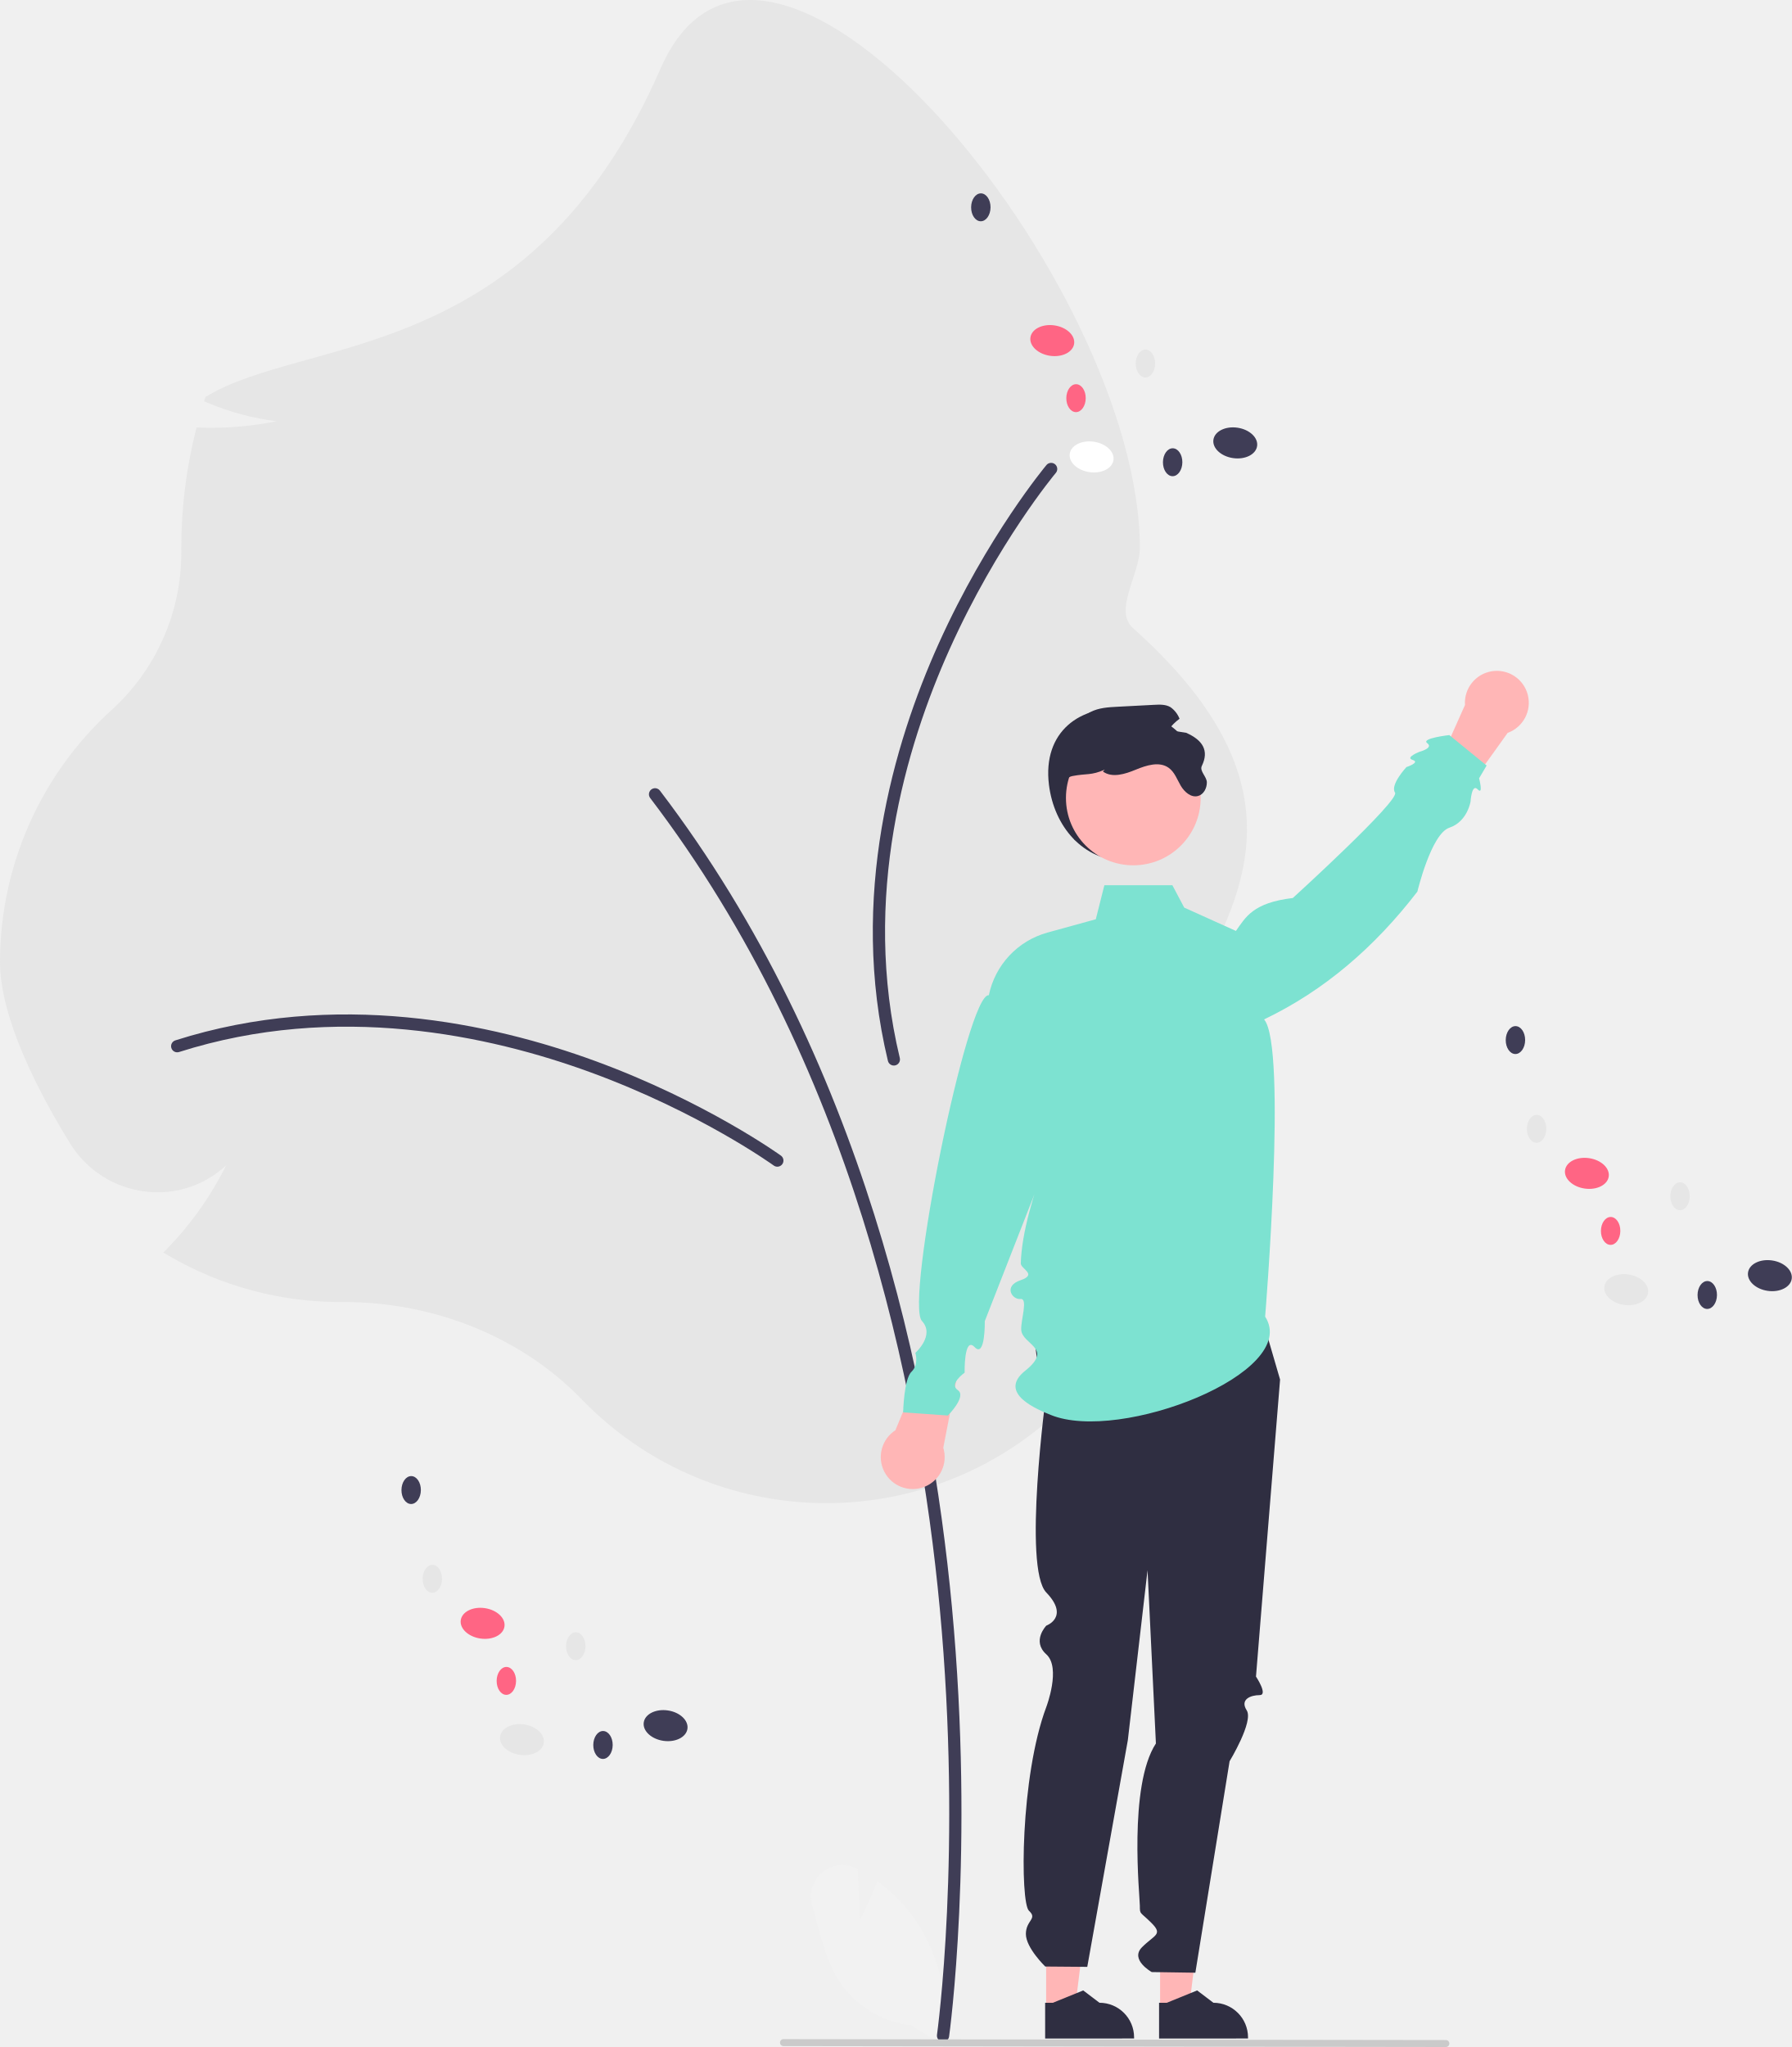
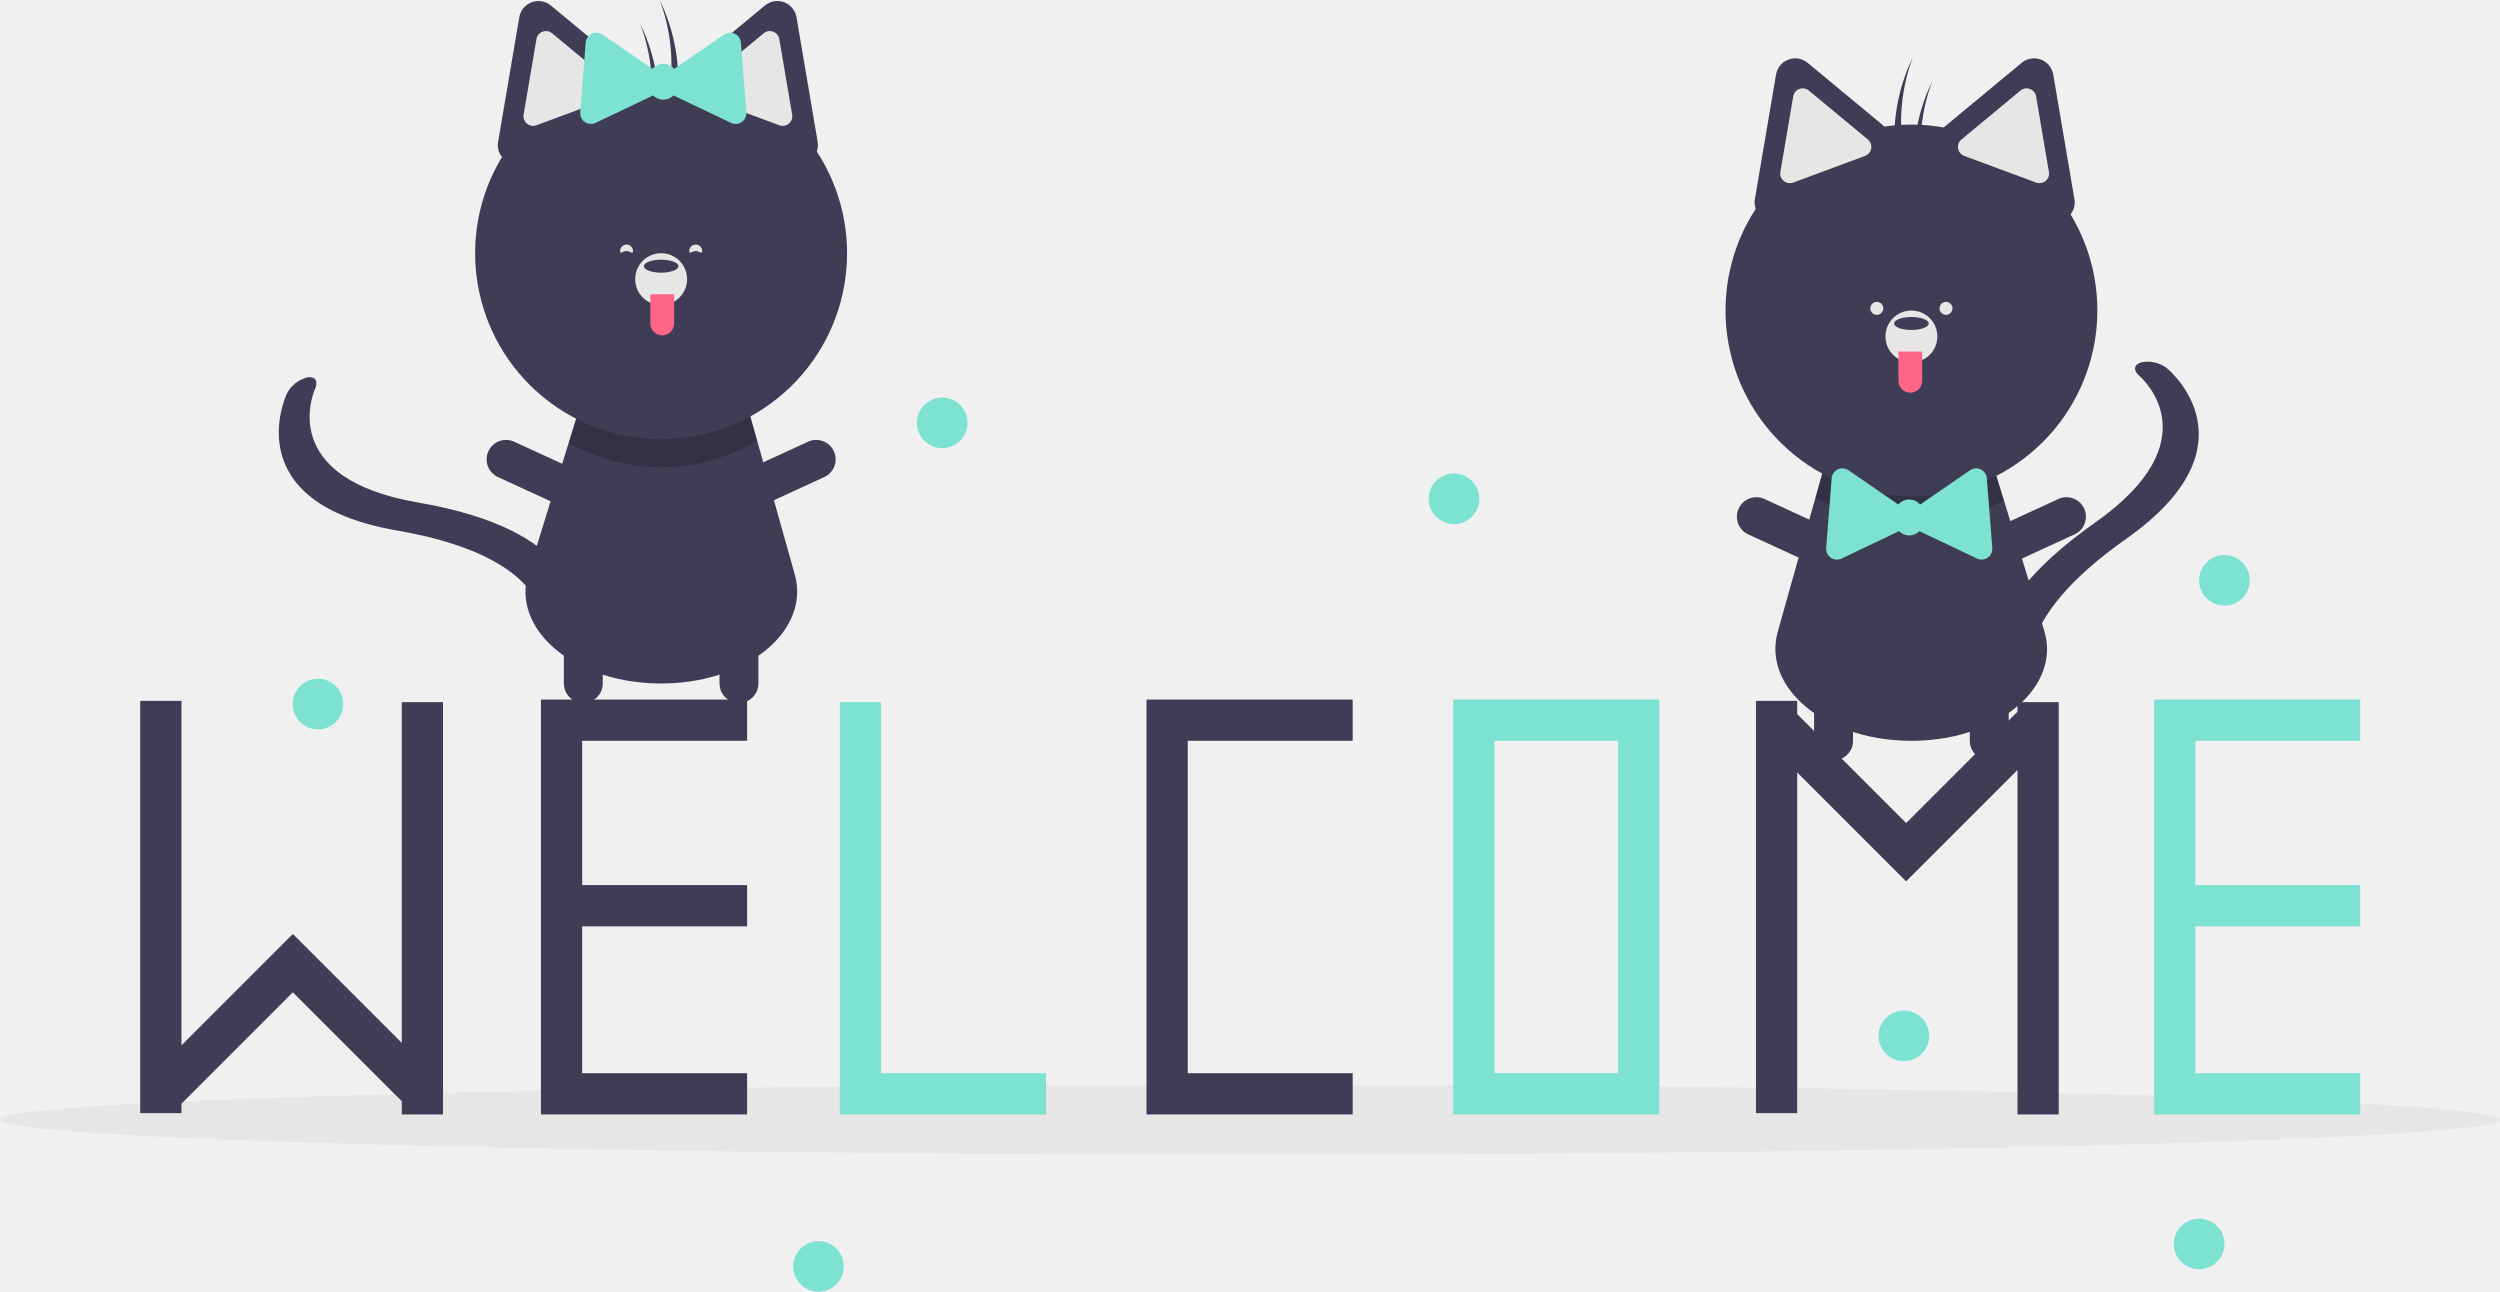
- <svg xmlns="http://www.w3.org/2000/svg" data-name="Layer 1" width="613.353" height="700.561" viewBox="0 0 613.353 700.561">
-   <path d="M587.667,756.931l-.782-17.576q-.122-.065-.244-.129c-8.376-4.395-17.976,3.561-15.3,12.634,2.517,8.537,4.208,17.74,8.816,25.212a34.144,34.144,0,0,0,25.038,15.779l10.642,6.516a57.215,57.215,0,0,0-12.06-46.364,55.267,55.267,0,0,0-10.157-9.438C591.072,750.285,587.667,756.931,587.667,756.931Z" transform="translate(-293.3236 -99.71938)" fill="#f2f2f2" />
-   <path d="M492.391,578.564c-20.488-21.129-50.178-33.247-81.457-33.247l-1.207.003a116.315,116.315,0,0,1-58.635-15.835l-1.852-1.079,1.492-1.537a113.373,113.373,0,0,0,19.993-28.306,34.282,34.282,0,0,1-27.668,8.938,35.104,35.104,0,0,1-25.77-16.506c-10.932-17.738-23.964-42.907-23.964-62.08a116.669,116.669,0,0,1,38.063-86.091,72.651,72.651,0,0,0,24-54.171l-.006-1.453a164.774,164.774,0,0,1,4.891-39.873l.33-1.317,1.355.047a111.391,111.391,0,0,0,26.047-2.182,87.918,87.918,0,0,1-23.36-6.213l-1.458-.59.495-1.494C397.782,214.464,474.758,225.398,519.437,123.175,555.666,40.285,683.493,196.755,683.493,287.199c0,9.229-9.133,21.424-2.296,27.524,73.91,65.938,22.913,108.28,6.835,150.885-3.815,10.109,4.457,21.206,4.457,32.142,0,1.856-.047,3.771-.141,5.693l-.142,2.955-2.464-1.64a81.626,81.626,0,0,1-13.48-11.056,71.135,71.135,0,0,1-2.256,61.412c-7.746,14.619-15.239,25.085-22.272,31.105a116.29,116.29,0,0,1-159.343-7.656Z" transform="translate(-293.3236 -99.71938)" fill="#e6e6e6" />
-   <path d="M616.132,798.499a2.093,2.093,0,0,0,2.07-1.798c.089-.625,8.8-63.454.977-146.956-7.225-77.116-30.429-188.191-99.939-279.415a2.094,2.094,0,1,0-3.33,2.538c68.91,90.436,91.926,200.696,99.101,277.267,7.778,83.016-.865,145.355-.953,145.975a2.095,2.095,0,0,0,2.075,2.389Z" transform="translate(-293.3236 -99.71938)" fill="#3f3d56" />
-   <path d="M559.407,499.005a2.093,2.093,0,0,0,1.232-3.787c-.252-.183-25.681-18.506-63.697-32.425-35.143-12.866-88.582-24.53-143.597-7.02a2.093,2.093,0,1,0,1.27,3.989c53.888-17.15,106.359-5.679,140.888,6.963,37.473,13.72,62.427,31.7,62.675,31.88A2.085,2.085,0,0,0,559.407,499.005Z" transform="translate(-293.3236 -99.71938)" fill="#3f3d56" />
-   <path d="M655.22,260.373a2.093,2.093,0,0,0-3.688-1.502c-.201.238-20.307,24.282-36.928,61.196-15.363,34.125-30.845,86.585-17.343,142.719a2.093,2.093,0,1,0,4.07-.979c-13.224-54.983,1.996-106.491,17.091-140.021,16.383-36.388,36.113-59.982,36.311-60.216A2.085,2.085,0,0,0,655.22,260.373Z" transform="translate(-293.3236 -99.71938)" fill="#3f3d56" />
-   <path d="M652.386,368.317c1.766,14.25,11.641,26,26,26a26,26,0,0,0,26-26c0-14.359-11.702-24.672-26-26C663.216,340.908,650.119,350.021,652.386,368.317Z" transform="translate(-293.3236 -99.71938)" fill="#2f2e41" />
-   <polygon points="397.105 687.328 407.006 687.327 411.716 649.137 397.103 649.138 397.105 687.328" fill="#ffb6b6" />
-   <path d="M690.081,797.376l30.447-.001v-.385A11.851,11.851,0,0,0,708.677,785.139H708.676l-5.562-4.219-10.377,4.22-2.658 0Z" transform="translate(-293.3236 -99.71938)" fill="#2f2e41" />
-   <polygon points="358.105 687.328 368.006 687.327 372.716 649.137 358.103 649.138 358.105 687.328" fill="#ffb6b6" />
-   <path d="M651.081,797.376l30.447-.001v-.385A11.851,11.851,0,0,0,669.677,785.139H669.676l-5.562-4.219-10.377,4.22-2.658 0Z" transform="translate(-293.3236 -99.71938)" fill="#2f2e41" />
-   <path d="M724.501,547.856l7,24L723.254,673.501s4.246,6.355,1.246,6.355-6.847,1.409-4.423,5.205-5.86,17.421-5.86,17.421l-11.717,72.374-14.929-.22s-7.59-4.228-3.33-8.504,7.26-4.276,3.26-8.276-4-2.795-4-5.898-4.008-41.016,5.496-55.559l-2.864-59.295-6.745,58.161-13.888,77.591-14.382-.118s-6.643-6.403-6.63-11.142,4.104-5.133,1.058-7.936-3.046-45.866,5.954-69.803c0,0,5.091-13.374-.012-17.957s-.006-9.827-.006-9.827,8.082-2.921-.007-11.339-.044-67.949-.044-67.949-8.843-24.031.113-33.48S724.501,547.856,724.501,547.856Z" transform="translate(-293.3236 -99.71938)" fill="#2f2e41" />
-   <path d="M599.826,589.206l12.489-30.182,9.84,5.467-5.943,30.703a10.935,10.935,0,1,1-16.387-5.987Z" transform="translate(-293.3236 -99.71938)" fill="#ffb6b6" />
-   <path d="M809.4,350.535l-19.003,26.568-8.345-7.554,12.745-28.558A10.935,10.935,0,1,1,809.4,350.535Z" transform="translate(-293.3236 -99.71938)" fill="#ffb6b6" />
-   <path d="M726.386,550.317c12.326,19.118-49.631,43.381-73.404,33.64-4.163-1.706-18.482-7.339-8.694-15.15s-1.135-8.91-1.393-13.994c-.173-3.399,2.459-10.856-.287-10.536s-5.96-4.381.021-6.404.064-3.868.117-5.788c.572-20.955,16.65-54.287,16.65-54.287l-28.971,74.057s.214,12.812-3.48,8.897-3.426,8.757-3.426,8.757-5.494,3.834-2.335,5.968-3.401,8.694-3.401,8.694l-15.307-1.093s.24-11.371,2.853-13.885,1.33-6.471,1.33-6.471,6.805-6.023,2.243-10.914c-5.867-6.29,15.524-112.53,22.906-111.478a28.12,28.12,0,0,1,20.08-21.452l16.532-4.552,2.936-11.647h23.279l4.055,7.653,17.698,7.987c3.334-4.704,5.825-9.66,19.475-11.267,0,0,36.783-33.467,34.987-36.08s3.906-8.731,3.906-8.731,4.87-1.594,2.122-2.445,2.446-2.818,2.446-2.818,4.81-1.264,2.542-2.928,7.571-2.758,7.571-2.758l12.767,10.417-2.58,4.375s1.573,5.958-.48,3.783-2.44,4.137-2.44,4.137-1.049,6.912-7.267,8.994S778.502,404.863,778.502,404.863c-14.665,19.067-31.971,33.941-52.48,43.733C734.015,457.771,726.386,550.317,726.386,550.317Z" transform="translate(-293.3236 -99.71938)" fill="#7de2d1" />
-   <circle cx="387.937" cy="273.086" r="23.056" fill="#ffb6b6" />
-   <path d="M657.386,375.317c.73,5.01,5,12,4,12s-8.11-20.653-1-22c5.157-.977,6.31-.12,11.13-2.21l-.68.64c3.19,2.32,7.63.89,11.27-.62,3.65-1.5,8.08-2.93,11.28-.62,2.01,1.45,2.86,3.97,4.11,6.11,1.25,2.15,3.56,4.18,5.94,3.52,1.91-.53,3.01-2.67,3-4.65s-2.588-3.864-1.72-5.64c2.573-5.264.259-8.853-5.35-11.33q-3.06-.465-6.12-.95a17.358,17.358,0,0,1,3.84-3.86,8.774,8.774,0,0,0-3.1-3.97c-1.63-.97-3.65-.9-5.54-.8q-6.33.33-12.65.66c-3.12.16-6.35.35-9.14,1.78-3.48,1.79-5.76,5.28-7.42,8.83C655.516,360.187,656.106,366.607,657.386,375.317Z" transform="translate(-293.3236 -99.71938)" fill="#2f2e41" />
-   <path d="M561.476,799.973l226.75.307a1.191,1.191,0,1,0,0-2.381l-226.75-.307a1.191,1.191,0,0,0,0,2.381Z" transform="translate(-293.3236 -99.71938)" fill="#cacaca" />
-   <ellipse cx="471.988" cy="695.094" rx="5.257" ry="7.557" transform="translate(-577.1442 962.365) rotate(-81.72174)" fill="#e6e6e6" />
-   <ellipse cx="521.16" cy="690.296" rx="5.257" ry="7.557" transform="translate(-530.3043 1006.917) rotate(-81.72174)" fill="#3f3d56" />
-   <ellipse cx="458.524" cy="655.286" rx="5.257" ry="7.557" transform="translate(-549.2768 914.9641) rotate(-81.72174)" fill="#ff6584" />
-   <ellipse cx="441.313" cy="640.043" rx="4.776" ry="3.322" transform="translate(-495.3721 976.7843) rotate(-89.56675)" fill="#e6e6e6" />
-   <ellipse cx="434.067" cy="609.671" rx="4.776" ry="3.322" transform="translate(-472.1923 939.3968) rotate(-89.56675)" fill="#3f3d56" />
-   <ellipse cx="490.412" cy="663.123" rx="4.776" ry="3.322" transform="translate(-469.7236 1048.788) rotate(-89.56675)" fill="#e6e6e6" />
-   <ellipse cx="466.651" cy="674.987" rx="4.776" ry="3.322" transform="translate(-505.1694 1036.801) rotate(-89.56675)" fill="#ff6584" />
-   <ellipse cx="499.728" cy="696.915" rx="4.776" ry="3.322" transform="translate(-494.2694 1091.639) rotate(-89.56675)" fill="#3f3d56" />
-   <ellipse cx="849.988" cy="541.094" rx="5.257" ry="7.557" transform="translate(-101.1735 1204.599) rotate(-81.72174)" fill="#e6e6e6" />
-   <ellipse cx="899.16" cy="536.296" rx="5.257" ry="7.557" transform="translate(-54.33364 1249.151) rotate(-81.72174)" fill="#3f3d56" />
-   <ellipse cx="836.524" cy="501.286" rx="5.257" ry="7.557" transform="matrix(0.14398, -0.98958, 0.98958, 0.14398, -73.30606, 1157.199)" fill="#ff6584" />
-   <ellipse cx="819.313" cy="486.043" rx="4.776" ry="3.322" transform="translate(33.76519 1201.938) rotate(-89.56675)" fill="#e6e6e6" />
-   <ellipse cx="812.067" cy="455.671" rx="4.776" ry="3.322" transform="translate(56.94499 1164.55) rotate(-89.56675)" fill="#3f3d56" />
-   <ellipse cx="868.412" cy="509.123" rx="4.776" ry="3.322" transform="translate(59.41371 1273.942) rotate(-89.56675)" fill="#e6e6e6" />
-   <ellipse cx="844.651" cy="520.987" rx="4.776" ry="3.322" transform="translate(23.96793 1261.955) rotate(-89.56675)" fill="#ff6584" />
-   <ellipse cx="877.728" cy="542.915" rx="4.776" ry="3.322" transform="translate(34.86796 1316.793) rotate(-89.56675)" fill="#3f3d56" />
-   <ellipse cx="666.988" cy="256.094" rx="5.257" ry="7.557" transform="translate(24.20544 779.5407) rotate(-81.72174)" fill="#fff" />
-   <ellipse cx="716.16" cy="251.296" rx="5.257" ry="7.557" transform="translate(71.04527 824.0926) rotate(-81.72174)" fill="#3f3d56" />
-   <ellipse cx="653.524" cy="216.286" rx="5.257" ry="7.557" transform="translate(52.07285 732.1398) rotate(-81.72174)" fill="#ff6584" />
-   <ellipse cx="636.313" cy="201.043" rx="4.776" ry="3.322" transform="translate(137.1408 736.0982) rotate(-89.56675)" fill="#e6e6e6" />
-   <ellipse cx="629.067" cy="170.671" rx="4.776" ry="3.322" transform="translate(160.3206 698.7107) rotate(-89.56675)" fill="#3f3d56" />
-   <ellipse cx="685.412" cy="224.123" rx="4.776" ry="3.322" transform="translate(162.7893 808.102) rotate(-89.56675)" fill="#e6e6e6" />
-   <ellipse cx="661.651" cy="235.987" rx="4.776" ry="3.322" transform="translate(127.3435 796.1152) rotate(-89.56675)" fill="#ff6584" />
-   <ellipse cx="694.728" cy="257.915" rx="4.776" ry="3.322" transform="translate(138.2436 850.9534) rotate(-89.56675)" fill="#3f3d56" />
+ <svg xmlns="http://www.w3.org/2000/svg" data-name="Layer 1" width="889.076" height="459.38" viewBox="0 0 889.076 459.38">
+   <ellipse cx="444.538" cy="398.169" rx="444.538" ry="12.435" fill="#e6e6e6" />
+   <path d="M836.907,483.742c-.561.008-1.123.015-1.692.015s-1.13-.008-1.692-.015c-29.757-.677-51.326-19.269-45.836-38.777l13.387-47.589,3.383-12.041,59.976,1.023,3.645,11.78,14.348,46.366C888.502,464.119,866.934,483.065,836.907,483.742Z" transform="translate(-155.4622 -220.3102)" fill="#3f3d56" />
+   <path d="M868.079,398.137a66.201,66.201,0,0,1-67.004-.761l3.383-12.041,59.976,1.023Z" transform="translate(-155.4622 -220.3102)" opacity="0.2" />
+   <path d="M865.548,446.544c2.591-9.656,11.106-23.585,34.987-40.38,41.648-29.294,16.803-51.259,15.727-52.18-2.258-1.93-1.925-4.098.775-4.839a11.224,11.224,0,0,1,9.034,2.103c1.348,1.115,32.459,27.683-14.537,60.734-42.295,29.75-33.302,49.169-33.199,49.355,1.133,2.077-.684,3.739-4.063,3.716s-7.039-1.723-8.176-3.797C865.856,460.818,863.135,455.533,865.548,446.544Z" transform="translate(-155.4622 -220.3102)" fill="#3f3d56" />
+   <path d="M807.534,490.677a6.92,6.92,0,0,1-6.92-6.92V453.769a6.92,6.92,0,0,1,13.841,0v29.988A6.92,6.92,0,0,1,807.534,490.677Z" transform="translate(-155.4622 -220.3102)" fill="#3f3d56" />
+   <path d="M813.602,419.484a6.92,6.92,0,0,1-9.179,3.394l-27.243-12.534a6.92,6.92,0,0,1,5.785-12.574l27.243,12.534A6.92,6.92,0,0,1,813.602,419.484Z" transform="translate(-155.4622 -220.3102)" fill="#3f3d56" />
+   <path d="M856.829,419.484a6.92,6.92,0,0,0,9.179,3.394l27.243-12.534a6.92,6.92,0,0,0-5.785-12.574l-27.243,12.534A6.92,6.92,0,0,0,856.829,419.484Z" transform="translate(-155.4622 -220.3102)" fill="#3f3d56" />
+   <path d="M862.897,490.677a6.92,6.92,0,0,0,6.92-6.92V453.769a6.92,6.92,0,1,0-13.841,0v29.988A6.92,6.92,0,0,0,862.897,490.677Z" transform="translate(-155.4622 -220.3102)" fill="#3f3d56" />
+   <path d="M891.818,296.535a6.806,6.806,0,0,0,1.373-5.408l-3.766-22.157-3.766-22.157a6.913,6.913,0,0,0-11.226-4.164L857.127,256.988l-10.426,8.64a65.694,65.694,0,0,0-21.047-.317l-10.043-8.322-17.305-14.34a6.913,6.913,0,0,0-11.226,4.164l-3.766,22.157-3.766,22.157a6.844,6.844,0,0,0,.301,3.474,66.118,66.118,0,1,0,111.969,1.935Z" transform="translate(-155.4622 -220.3102)" fill="#3f3d56" />
+   <path d="M796.572,251.728a3.447,3.447,0,0,0-1.202.218,3.388,3.388,0,0,0-2.184,2.635L788.618,281.451a3.423,3.423,0,0,0,4.565,3.782l25.553-9.479a3.422,3.422,0,0,0,.993-5.844l-0-.001-20.985-17.39A3.392,3.392,0,0,0,796.572,251.728Z" transform="translate(-155.4622 -220.3102)" fill="#e6e6e6" />
+   <path d="M876.167,251.728a3.392,3.392,0,0,0-2.172.792l-20.986,17.391a3.422,3.422,0,0,0,.993,5.844l25.553,9.479a3.423,3.423,0,0,0,4.565-3.782l-4.567-26.87a3.388,3.388,0,0,0-2.184-2.635A3.447,3.447,0,0,0,876.167,251.728Z" transform="translate(-155.4622 -220.3102)" fill="#e6e6e6" />
+   <circle cx="679.753" cy="119.658" r="9.227" fill="#e6e6e6" />
+   <ellipse cx="679.753" cy="115.044" rx="6.151" ry="2.307" fill="#3f3d56" />
+   <path d="M675.14,125.04H683.598a0,0,0,0,1,0,0v10.38a4.229,4.229,0,0,1-4.229,4.229h0a4.229,4.229,0,0,1-4.229-4.229V125.04a0,0,0,0,1,0,0Z" fill="#ff6584" />
+   <path d="M835.729,240.69c-.444.92-.874,1.849-1.279,2.798a65.818,65.818,0,0,0-4.651,35.344c.866-1.256,1.776-2.565,2.701-3.888A65.775,65.775,0,0,1,835.729,240.69Z" transform="translate(-155.4622 -220.3102)" fill="#3f3d56" />
+   <path d="M842.649,249.148c-.444.92-.874,1.849-1.279,2.798A65.818,65.818,0,0,0,836.719,287.29c.866-1.256,1.776-2.565,2.701-3.888A65.775,65.775,0,0,1,842.649,249.148Z" transform="translate(-155.4622 -220.3102)" fill="#3f3d56" />
+   <path d="M863.985,415.199l-.975-12.398-.975-12.398a3.825,3.825,0,0,0-5.98-2.853l-10.25,7.043-7.485,5.143a5.095,5.095,0,0,0-7.749,0l-7.485-5.143L812.838,387.55a3.825,3.825,0,0,0-5.98,2.853l-.975,12.398-.975,12.398a3.825,3.825,0,0,0,5.461,3.752l11.224-5.355,9.223-4.4a5.101,5.101,0,0,0,7.262,0l9.223,4.4,11.224,5.355A3.825,3.825,0,0,0,863.985,415.199Z" transform="translate(-155.4622 -220.3102)" fill="#7de2d1" />
+   <circle cx="667.451" cy="109.662" r="2.307" fill="#e6e6e6" />
+   <circle cx="692.056" cy="109.662" r="2.307" fill="#e6e6e6" />
+   <path d="M388.888,463.362c.561.008,1.123.015,1.692.015s1.13-.008,1.692-.015c29.757-.677,51.326-19.269,45.836-38.777l-13.387-47.589L421.336,364.955l-59.976,1.023-3.645,11.78-14.348,46.366C337.293,443.739,358.861,462.685,388.888,463.362Z" transform="translate(-155.4622 -220.3102)" fill="#3f3d56" />
+   <path d="M357.715,377.758a66.201,66.201,0,0,0,67.004-.761L421.336,364.955l-59.976,1.023Z" transform="translate(-155.4622 -220.3102)" opacity="0.2" />
+   <path d="M352.962,420.524c-6.473-7.619-20.13-16.565-48.9-21.526-50.177-8.656-37.121-39.139-36.542-40.432,1.215-2.711-.014-4.527-2.771-4.041a11.224,11.224,0,0,0-7.266,5.766c-.741,1.585-17.492,38.91,39.127,48.673,50.957,8.79,51.139,30.19,51.125,30.403-.136,2.362,2.218,3.087,5.263,1.62s5.625-4.569,5.765-6.931C358.791,433.557,358.99,427.616,352.962,420.524Z" transform="translate(-155.4622 -220.3102)" fill="#3f3d56" />
+   <path d="M418.261,470.298a6.92,6.92,0,0,0,6.92-6.92V433.389a6.92,6.92,0,0,0-13.841,0v29.988A6.92,6.92,0,0,0,418.261,470.298Z" transform="translate(-155.4622 -220.3102)" fill="#3f3d56" />
+   <path d="M412.193,399.105a6.92,6.92,0,0,0,9.179,3.394l27.243-12.534a6.92,6.92,0,1,0-5.785-12.574l-27.243,12.534A6.92,6.92,0,0,0,412.193,399.105Z" transform="translate(-155.4622 -220.3102)" fill="#3f3d56" />
+   <path d="M368.966,399.105a6.92,6.92,0,0,1-9.179,3.394l-27.243-12.534a6.92,6.92,0,1,1,5.785-12.574l27.243,12.534A6.92,6.92,0,0,1,368.966,399.105Z" transform="translate(-155.4622 -220.3102)" fill="#3f3d56" />
+   <path d="M362.898,470.298a6.92,6.92,0,0,1-6.92-6.92V433.389a6.92,6.92,0,0,1,13.841,0v29.988A6.92,6.92,0,0,1,362.898,470.298Z" transform="translate(-155.4622 -220.3102)" fill="#3f3d56" />
+   <path d="M445.947,274.221a6.844,6.844,0,0,0,.301-3.474l-3.766-22.157-3.766-22.157a6.913,6.913,0,0,0-11.226-4.164l-17.305,14.34L400.141,244.931a65.694,65.694,0,0,0-21.047.317l-10.426-8.64-17.305-14.34a6.913,6.913,0,0,0-11.226,4.164L336.37,248.59l-3.766,22.157a6.806,6.806,0,0,0,1.373,5.408,66.137,66.137,0,1,0,111.969-1.935Z" transform="translate(-155.4622 -220.3102)" fill="#3f3d56" />
+   <path d="M427.051,232.14,406.066,249.53l-0.0.001a3.422,3.422,0,0,0,.993,5.844l25.553,9.479a3.423,3.423,0,0,0,4.565-3.782l-4.567-26.87a3.388,3.388,0,0,0-2.184-2.635,3.447,3.447,0,0,0-1.202-.218A3.392,3.392,0,0,0,427.051,232.14Z" transform="translate(-155.4622 -220.3102)" fill="#e6e6e6" />
+   <path d="M348.427,231.566a3.388,3.388,0,0,0-2.184,2.635l-4.567,26.87a3.423,3.423,0,0,0,4.565,3.782l25.553-9.479a3.422,3.422,0,0,0,.993-5.844l-20.986-17.391a3.392,3.392,0,0,0-2.172-.792A3.447,3.447,0,0,0,348.427,231.566Z" transform="translate(-155.4622 -220.3102)" fill="#e6e6e6" />
+   <circle cx="235.117" cy="99.278" r="9.227" fill="#e6e6e6" />
+   <ellipse cx="235.117" cy="94.665" rx="6.151" ry="2.307" fill="#3f3d56" />
+   <path d="M390.964,324.971h0A4.229,4.229,0,0,1,395.193,329.2v10.38a0,0,0,0,1,0,0h-8.458a0,0,0,0,1,0,0V329.2A4.229,4.229,0,0,1,390.964,324.971Z" transform="translate(626.4652 444.2411) rotate(-180)" fill="#ff6584" />
+   <path d="M390.066,220.31c.444.92.874,1.849,1.279,2.798a65.818,65.818,0,0,1,4.651,35.344c-.866-1.256-1.776-2.565-2.701-3.888A65.775,65.775,0,0,0,390.066,220.31Z" transform="translate(-155.4622 -220.3102)" fill="#3f3d56" />
+   <path d="M383.146,228.768c.444.92.874,1.849,1.279,2.798a65.818,65.818,0,0,1,4.651,35.344c-.866-1.256-1.776-2.565-2.701-3.888A65.775,65.775,0,0,0,383.146,228.768Z" transform="translate(-155.4622 -220.3102)" fill="#3f3d56" />
+   <path d="M361.81,260.258l.975-12.398.975-12.398a3.825,3.825,0,0,1,5.98-2.853l10.25,7.043,7.485,5.143a5.095,5.095,0,0,1,7.749,0l7.485-5.143,10.25-7.043a3.825,3.825,0,0,1,5.98,2.853l.975,12.398.975,12.398a3.825,3.825,0,0,1-5.461,3.752L404.202,258.655l-9.223-4.4a5.101,5.101,0,0,1-7.262,0l-9.223,4.4L367.27,264.01A3.825,3.825,0,0,1,361.81,260.258Z" transform="translate(-155.4622 -220.3102)" fill="#7de2d1" />
+   <path d="M400.575,309.592c0,1.274,1.033,0,2.307,0s2.307,1.274,2.307,0a2.307,2.307,0,0,0-4.614,0Z" transform="translate(-155.4622 -220.3102)" fill="#e6e6e6" />
+   <path d="M380.583,309.592c0,1.274-1.033,0-2.307,0s-2.307,1.274-2.307,0a2.307,2.307,0,0,1,4.614,0Z" transform="translate(-155.4622 -220.3102)" fill="#e6e6e6" />
+   <polygon points="481.05 263.451 481.05 248.788 407.736 248.788 407.736 249.705 407.736 263.451 407.736 381.67 407.736 396.333 422.399 396.333 481.05 396.333 481.05 381.67 422.399 381.67 422.399 263.451 481.05 263.451" fill="#3f3d56" />
+   <path d="M672.253,469.099V616.643h73.314V469.099Zm58.651,132.882h-43.988V483.761h43.988Z" transform="translate(-155.4622 -220.3102)" fill="#7de2d1" />
+   <polygon points="313.344 381.67 313.344 249.705 298.681 249.705 298.681 381.67 298.681 396.333 313.344 396.333 371.995 396.333 371.995 381.67 313.344 381.67" fill="#7de2d1" />
+   <polygon points="265.69 263.451 265.69 248.788 192.376 248.788 192.376 249.705 192.376 263.451 192.376 314.771 192.376 329.434 192.376 381.67 192.376 396.333 207.039 396.333 265.69 396.333 265.69 381.67 207.039 381.67 207.039 329.434 265.69 329.434 265.69 314.771 207.039 314.771 207.039 263.451 265.69 263.451" fill="#3f3d56" />
+   <polygon points="839.372 263.451 839.372 248.788 766.058 248.788 766.058 249.705 766.058 263.451 766.058 314.771 766.058 329.434 766.058 381.67 766.058 396.333 780.721 396.333 839.372 396.333 839.372 381.67 780.721 381.67 780.721 329.434 839.372 329.434 839.372 314.771 780.721 314.771 780.721 263.451 839.372 263.451" fill="#7de2d1" />
+   <polygon points="142.889 249.705 142.889 370.89 104.228 332.23 104.14 332.319 104.058 332.237 64.535 371.76 64.535 249.247 49.872 249.247 49.872 395.875 64.535 395.875 64.535 392.496 104.147 352.884 142.889 391.627 142.889 396.333 157.552 396.333 157.552 249.705 142.889 249.705" fill="#3f3d56" />
+   <polygon points="717.488 249.705 717.488 253.083 677.876 292.695 639.133 253.953 639.133 249.247 624.47 249.247 624.47 395.875 639.133 395.875 639.133 274.689 677.794 313.35 677.883 313.261 677.964 313.342 717.488 273.819 717.488 396.333 732.15 396.333 732.15 249.705 717.488 249.705" fill="#3f3d56" />
+   <circle cx="335.076" cy="150.38" r="9" fill="#7de2d1" />
+   <circle cx="113.076" cy="250.38" r="9" fill="#7de2d1" />
+   <circle cx="291.076" cy="450.38" r="9" fill="#7de2d1" />
+   <circle cx="517.076" cy="177.38" r="9" fill="#7de2d1" />
+   <circle cx="782.076" cy="442.38" r="9" fill="#7de2d1" />
+   <circle cx="791.076" cy="206.38" r="9" fill="#7de2d1" />
+   <circle cx="677.076" cy="368.38" r="9" fill="#7de2d1" />
</svg>
